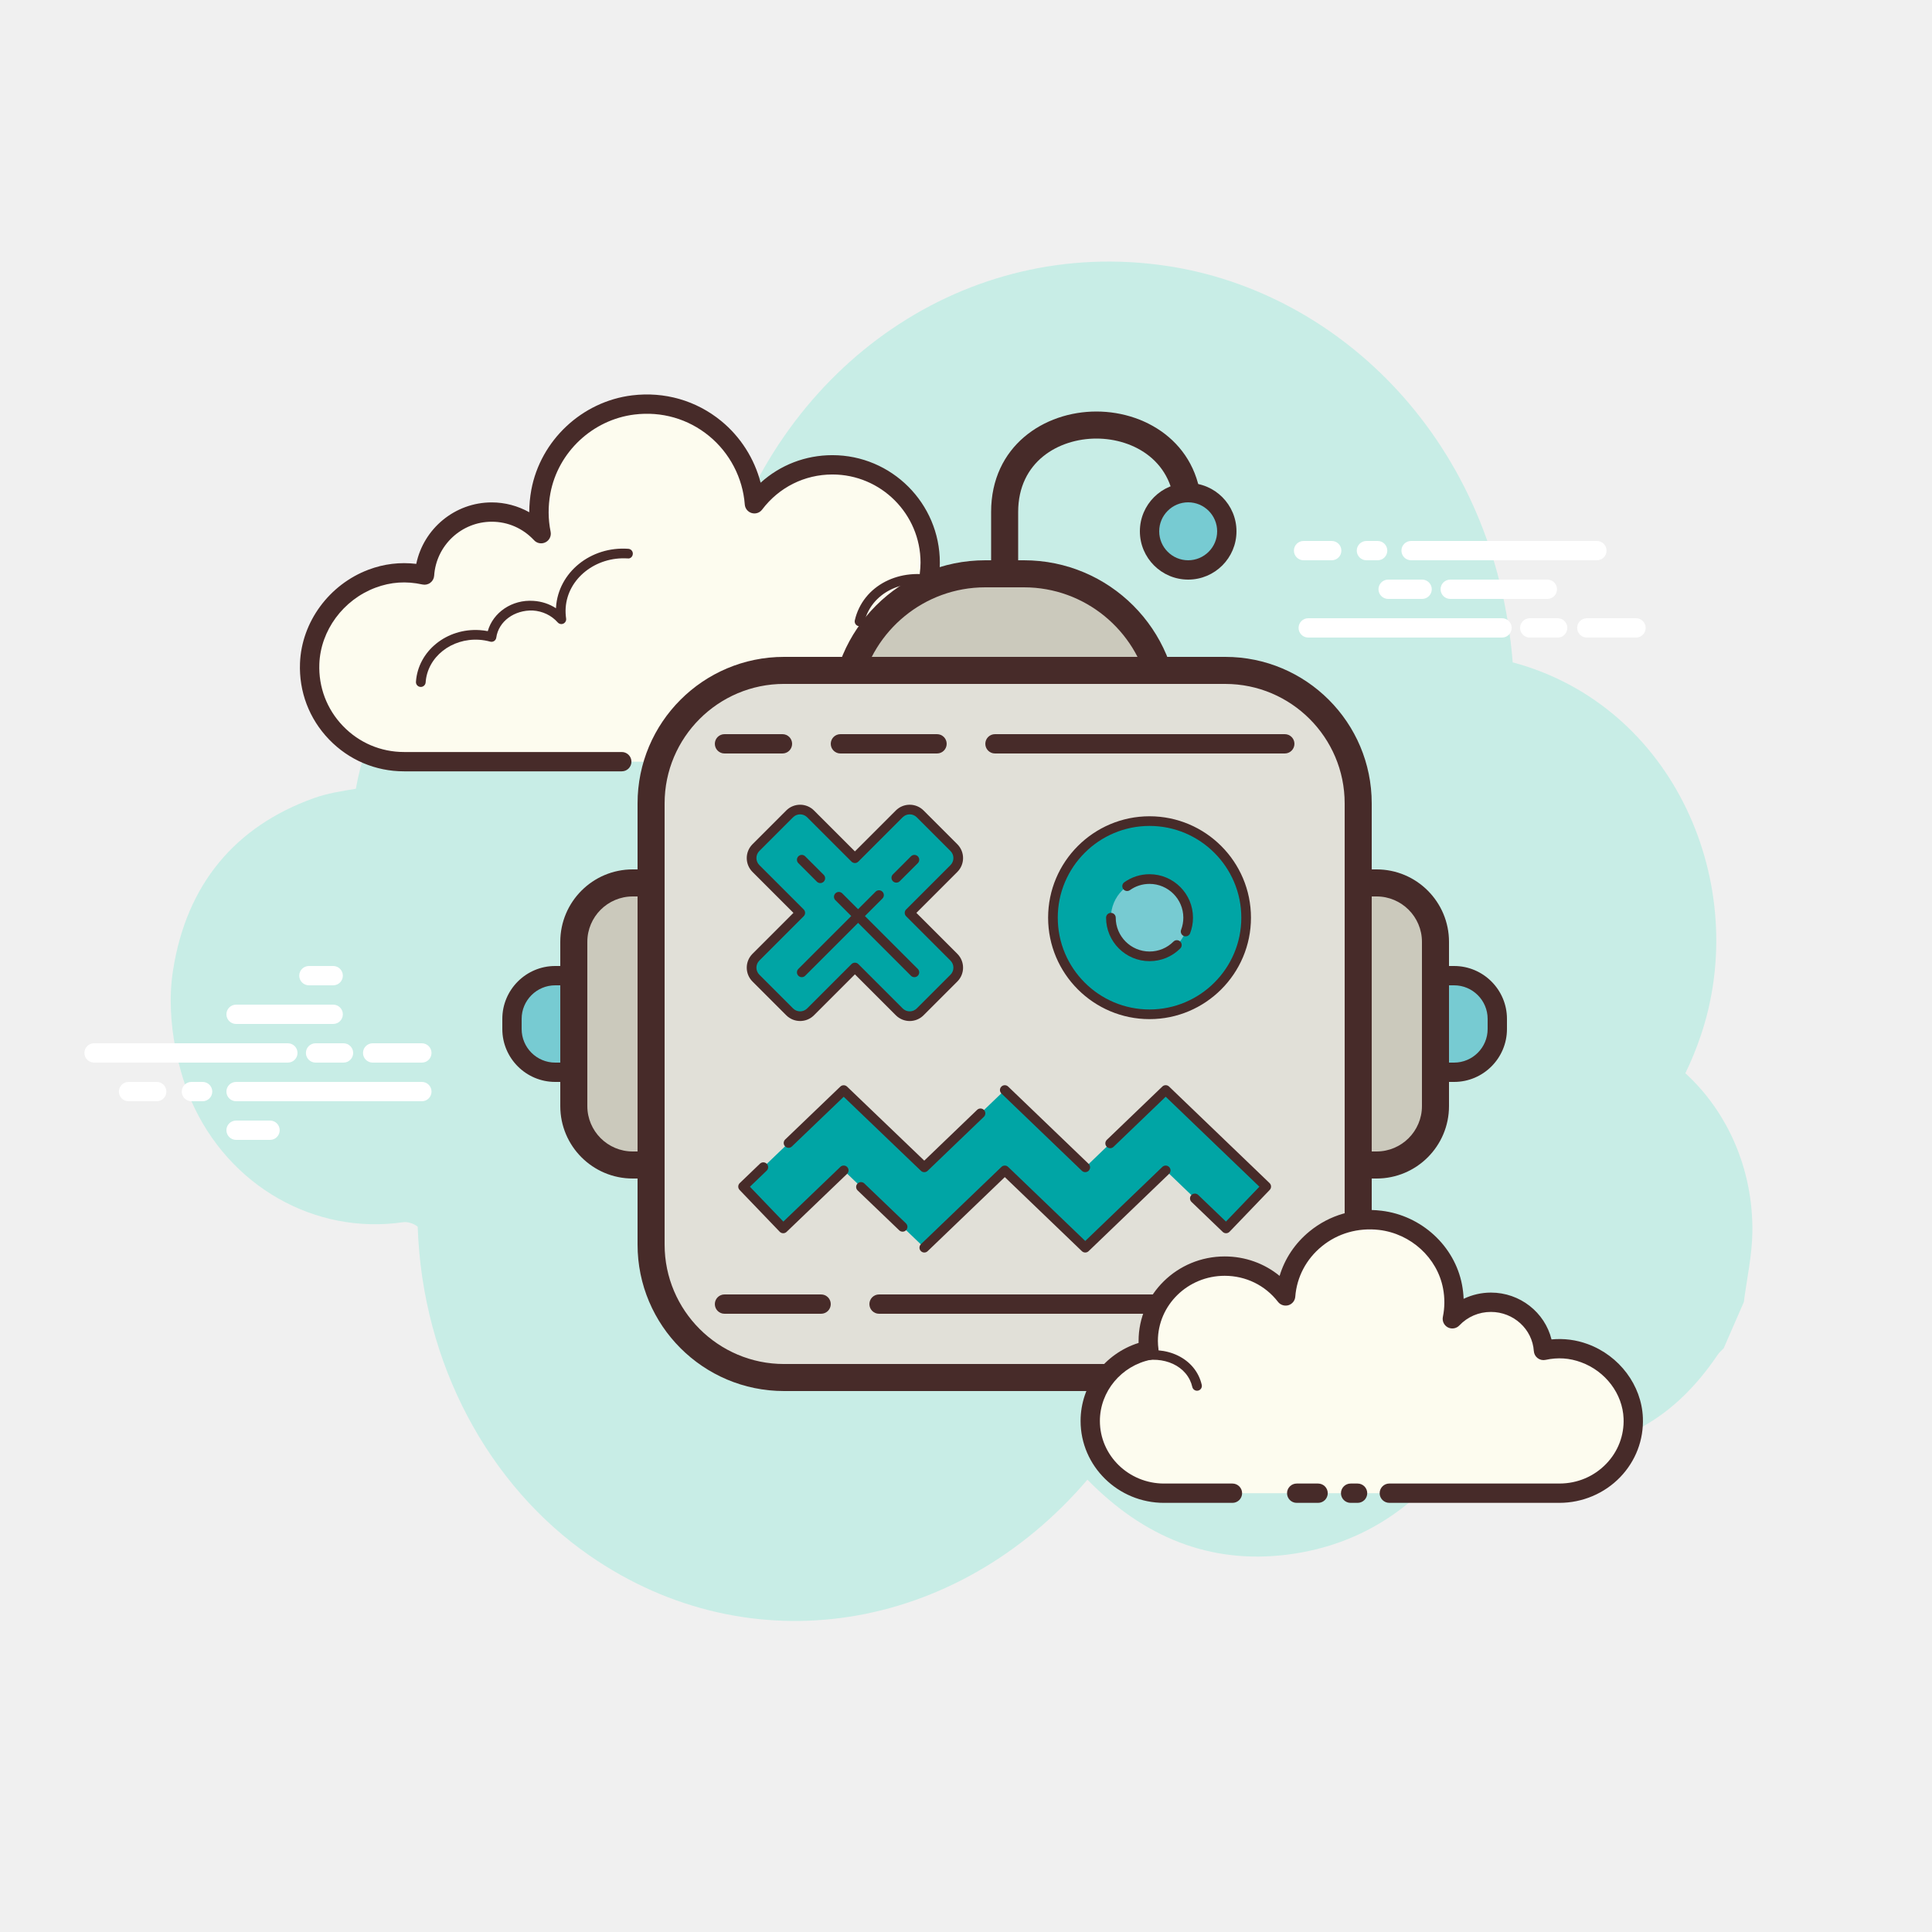
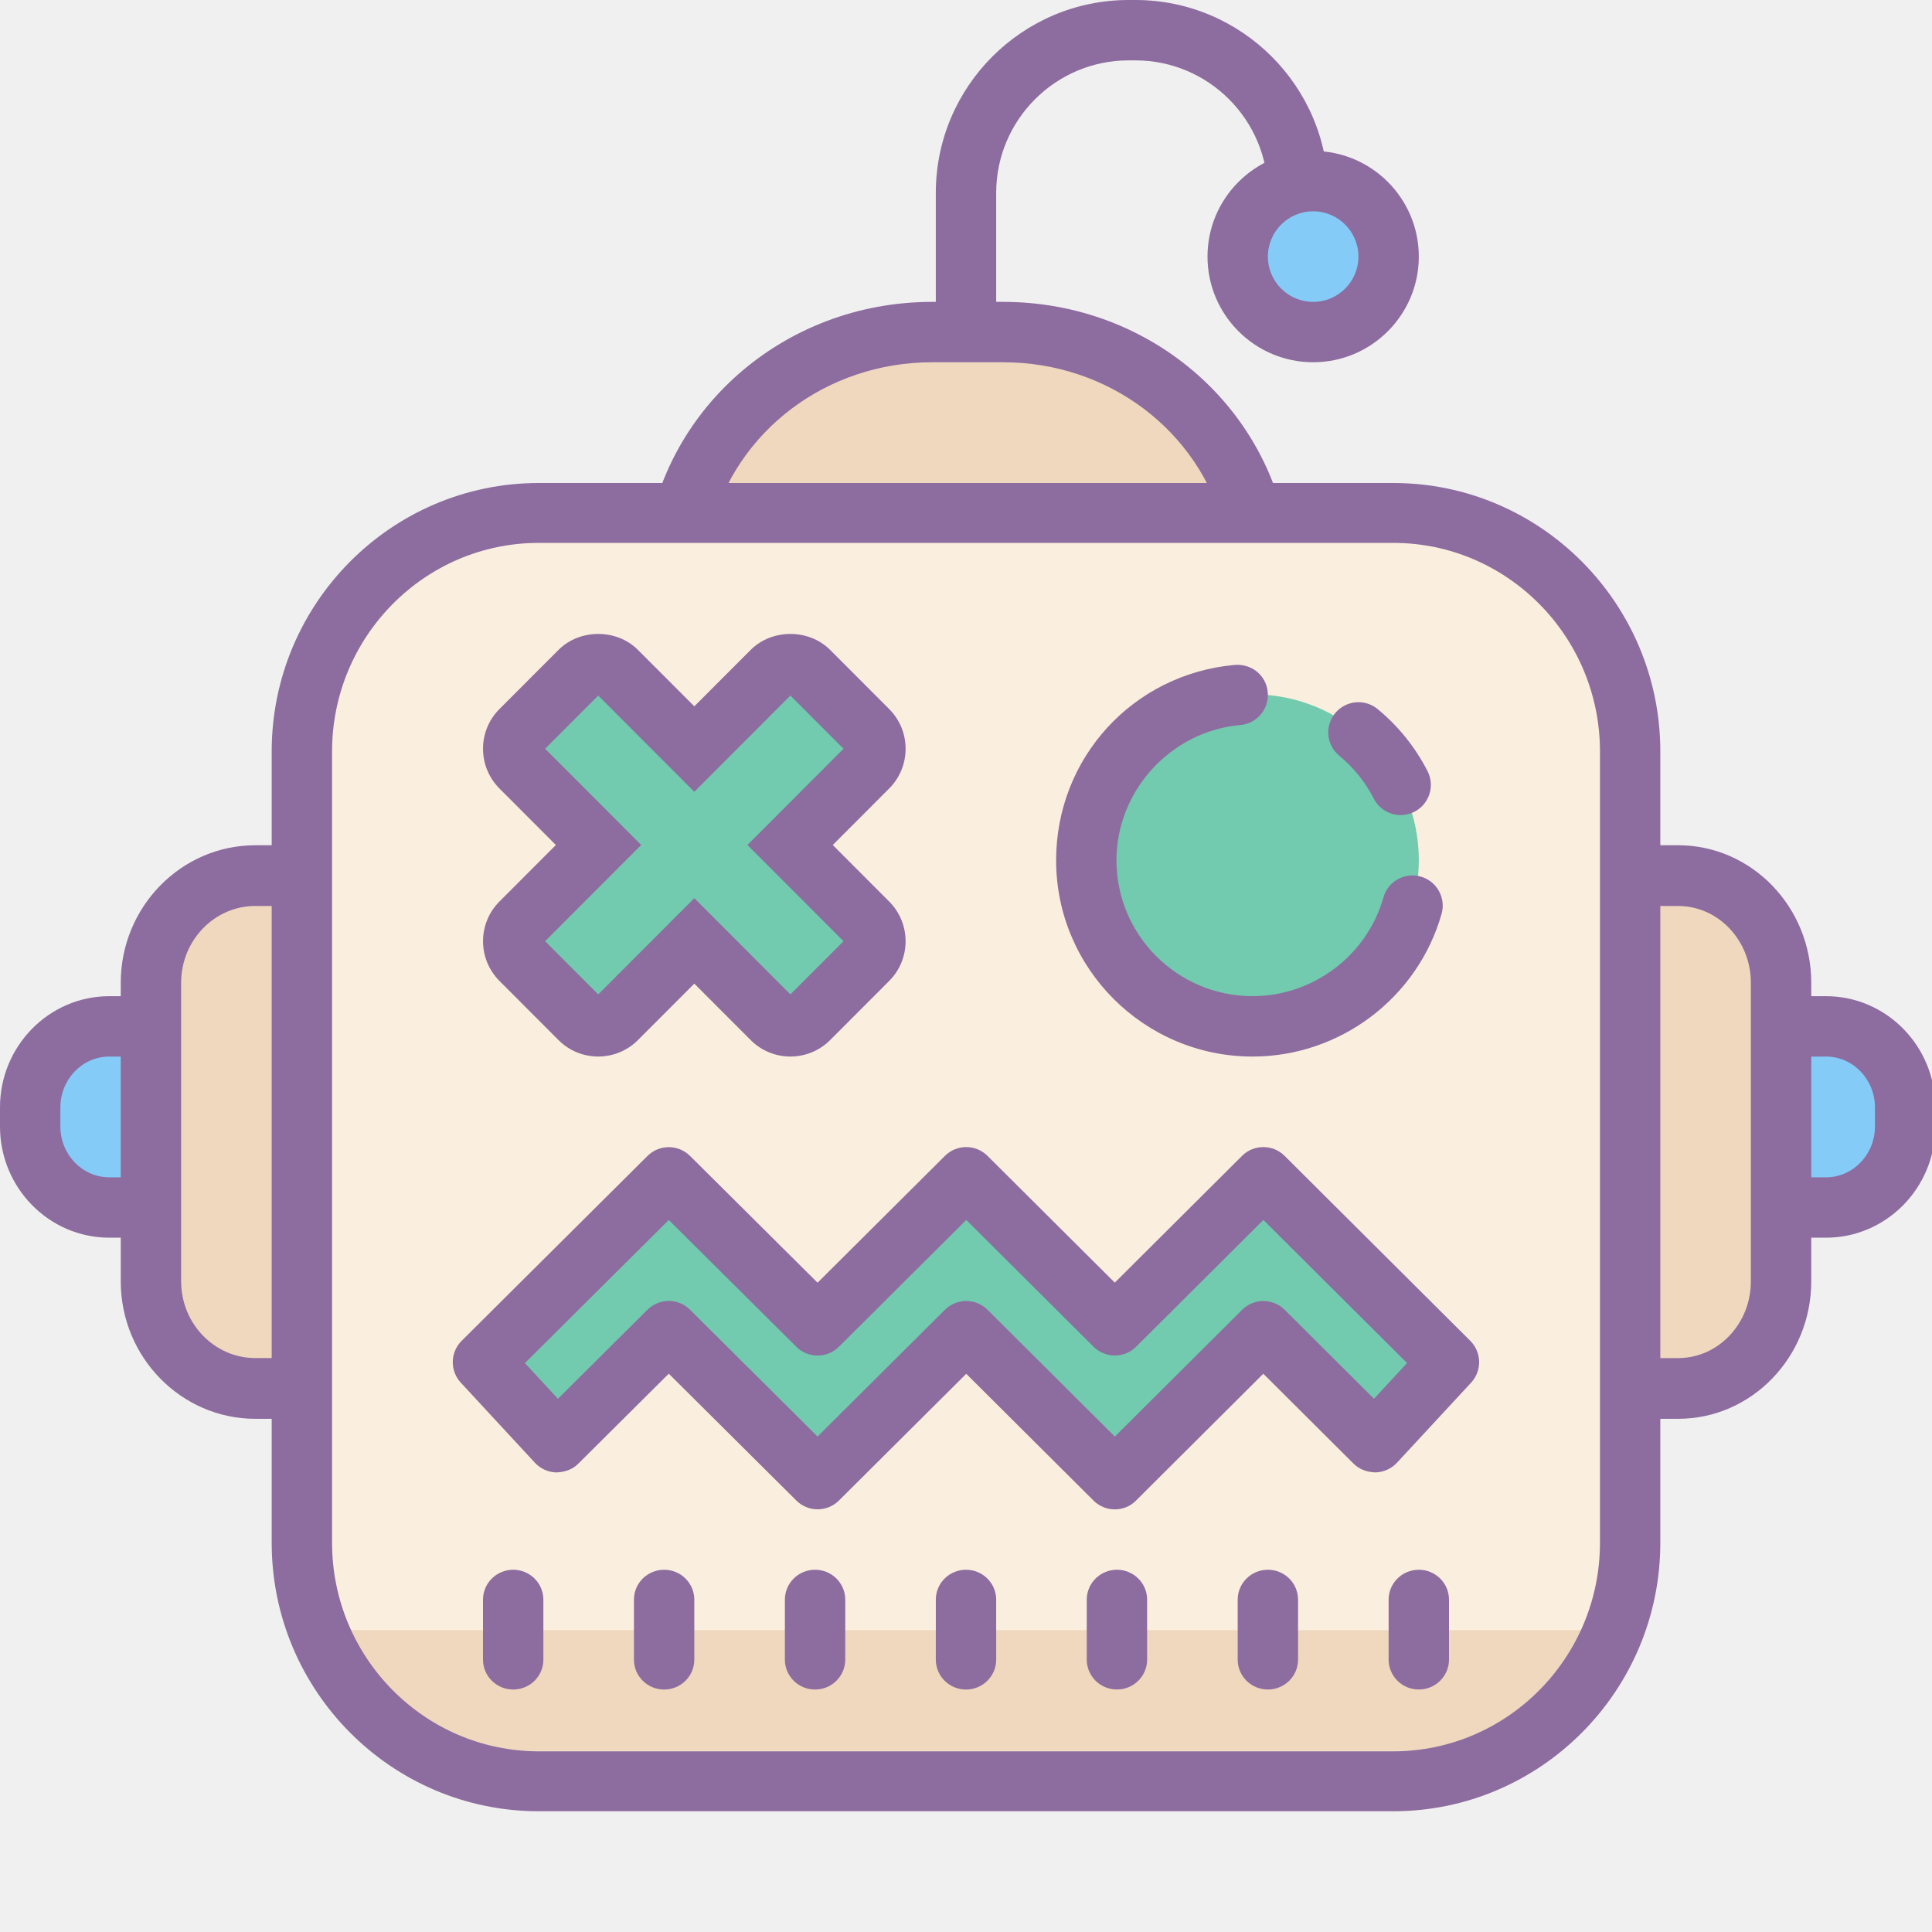
- <svg xmlns="http://www.w3.org/2000/svg" viewBox="0 0 100 100">
-   <path fill="#c8ede6" d="M87.234,55.551c0.3-0.616,0.566-1.264,0.796-1.943c2.633-7.77-1.349-17.078-9.733-19.325 C77.391,22.9,69.391,15.09,60.356,13.758c-10.341-1.525-19.814,5.044-22.966,15.485c-3.799-1.346-7.501-1.182-10.99,0.857 c-1.583,0.732-3.031,1.812-4.33,3.233c-1.907,2.086-3.147,4.719-3.652,7.495c-0.748,0.118-1.483,0.236-2.176,0.484 c-4.04,1.449-6.589,4.431-7.288,8.923c-0.435,2.797,0.443,5.587,0.933,6.714c1.935,4.455,6.422,6.98,10.981,6.312 c0.227-0.033,0.557,0.069,0.752,0.233c0.241,7.12,3.698,13.417,8.884,17.014c8.321,5.772,19.027,3.994,25.781-3.921 c2.894,2.96,6.338,4.398,10.384,3.876c4.023-0.519,7.147-2.739,9.426-6.349c1.053,0.283,2.051,0.691,3.083,0.804 c4.042,0.442,7.297-1.184,9.732-4.8c0.083-0.124,0.203-0.219,0.306-0.328c0.348-0.798,0.696-1.596,1.044-2.394 c0.155-1.211,0.429-2.423,0.443-3.632C90.742,60.508,89.411,57.54,87.234,55.551z" />
-   <path fill="#fdfcef" d="M35.337,39.423c0,0,11.691,0,11.762,0c2.7,0,4.888-2.189,4.888-4.889 c0-2.355-1.666-4.321-3.884-4.784c0.026-0.206,0.043-0.415,0.043-0.628c0-2.796-2.267-5.063-5.063-5.063 c-1.651,0-3.113,0.794-4.037,2.017c-0.236-3.113-3.017-5.514-6.27-5.116c-2.379,0.291-4.346,2.13-4.784,4.486 c-0.14,0.756-0.126,1.489,0.014,2.177c-0.638-0.687-1.546-1.119-2.557-1.119c-1.85,0-3.361,1.441-3.48,3.261 c-0.84-0.186-1.754-0.174-2.717,0.188c-1.84,0.691-3.15,2.423-3.227,4.387c-0.109,2.789,2.12,5.085,4.885,5.085 c0.21,0,0.948,0,1.118,0h10.151" />
-   <path fill="#472b29" d="M47.099,39.923H35.337c-0.276,0-0.5-0.224-0.5-0.5s0.224-0.5,0.5-0.5h11.762 c2.42,0,4.389-1.969,4.389-4.389c0-2.066-1.466-3.873-3.486-4.295c-0.255-0.053-0.426-0.293-0.394-0.552 c0.023-0.186,0.039-0.374,0.039-0.565c0-2.517-2.047-4.563-4.562-4.563c-1.438,0-2.765,0.663-3.638,1.818 c-0.125,0.166-0.338,0.237-0.54,0.178c-0.199-0.059-0.342-0.234-0.357-0.441c-0.104-1.377-0.779-2.671-1.85-3.549 c-1.083-0.888-2.456-1.282-3.86-1.109c-2.166,0.266-3.956,1.943-4.353,4.081c-0.124,0.667-0.12,1.335,0.013,1.986 c0.044,0.22-0.062,0.442-0.262,0.544c-0.2,0.104-0.443,0.06-0.595-0.104c-0.575-0.618-1.353-0.959-2.19-0.959 c-1.569,0-2.878,1.228-2.981,2.794c-0.01,0.146-0.082,0.279-0.199,0.366c-0.117,0.089-0.268,0.12-0.408,0.089 c-0.841-0.185-1.637-0.132-2.433,0.167c-1.669,0.627-2.835,2.209-2.903,3.938c-0.047,1.207,0.387,2.35,1.221,3.218 c0.835,0.869,1.959,1.348,3.164,1.348h11.269c0.276,0,0.5,0.224,0.5,0.5s-0.224,0.5-0.5,0.5H20.912 c-1.479,0-2.858-0.588-3.884-1.654c-1.025-1.066-1.558-2.469-1.5-3.95c0.083-2.126,1.51-4.069,3.55-4.835 c0.8-0.301,1.626-0.398,2.468-0.299c0.377-1.822,1.998-3.182,3.905-3.182c0.684,0,1.354,0.18,1.944,0.51 c0-0.386,0.035-0.772,0.106-1.159c0.477-2.562,2.621-4.573,5.215-4.891c1.679-0.205,3.32,0.266,4.616,1.328 c1.003,0.823,1.716,1.951,2.038,3.193c1.012-0.916,2.319-1.426,3.714-1.426c3.067,0,5.562,2.496,5.562,5.563 c0,0.083-0.002,0.166-0.007,0.248c2.254,0.673,3.848,2.776,3.848,5.164C52.488,37.507,50.071,39.923,47.099,39.923z" />
-   <path fill="#fdfcef" d="M32.504,28.655c-1.808-0.119-3.365,1.13-3.476,2.789c-0.014,0.206-0.005,0.409,0.025,0.606 c-0.349-0.394-0.865-0.661-1.458-0.7c-1.085-0.071-2.022,0.645-2.158,1.62c-0.197-0.054-0.403-0.09-0.616-0.104 c-1.582-0.104-2.944,0.989-3.042,2.441" />
-   <path fill="#472b29" d="M21.78,35.556c-0.006,0-0.012,0-0.017-0.001c-0.138-0.009-0.242-0.128-0.233-0.266 c0.107-1.587,1.588-2.789,3.308-2.674c0.137,0.009,0.273,0.026,0.409,0.053c0.274-0.968,1.256-1.645,2.366-1.567 c0.425,0.027,0.823,0.159,1.164,0.382c0-0.019,0.002-0.037,0.003-0.056c0.12-1.795,1.787-3.16,3.742-3.021 c0.138,0.009,0.242,0.128,0.233,0.266s-0.124,0.255-0.266,0.232c-1.651-0.105-3.108,1.037-3.21,2.557 c-0.012,0.184-0.004,0.37,0.023,0.553c0.017,0.109-0.041,0.217-0.141,0.264s-0.219,0.022-0.293-0.061 c-0.323-0.365-0.78-0.584-1.287-0.617c-0.951-0.034-1.775,0.556-1.894,1.404c-0.01,0.071-0.05,0.135-0.11,0.175 c-0.06,0.039-0.133,0.051-0.204,0.032c-0.187-0.051-0.377-0.083-0.567-0.097c-1.44-0.092-2.687,0.896-2.775,2.209 C22.02,35.455,21.91,35.556,21.78,35.556z" />
-   <path fill="#fdfcef" d="M49.079,30.323c-1.699-0.801-3.664-0.234-4.389,1.267c-0.09,0.186-0.157,0.379-0.201,0.574" />
-   <path fill="#472b29" d="M44.489,32.414c-0.018,0-0.037-0.002-0.056-0.006c-0.134-0.031-0.219-0.165-0.188-0.3 c0.049-0.217,0.123-0.428,0.219-0.627c0.783-1.621,2.902-2.239,4.721-1.385c0.125,0.06,0.179,0.208,0.12,0.333 c-0.059,0.126-0.209,0.176-0.333,0.12c-1.574-0.744-3.394-0.227-4.058,1.149c-0.08,0.165-0.141,0.34-0.182,0.521 C44.706,32.336,44.603,32.414,44.489,32.414z" />
-   <path fill="#fff" d="M14.899,55H4.869c-0.276,0-0.5-0.224-0.5-0.5s0.224-0.5,0.5-0.5h10.03c0.276,0,0.5,0.224,0.5,0.5 S15.176,55,14.899,55z M18.28,54.5c0-0.276-0.224-0.5-0.5-0.5h-1.446c-0.276,0-0.5,0.224-0.5,0.5s0.224,0.5,0.5,0.5h1.446 C18.057,55,18.28,54.776,18.28,54.5z M22.335,54.5c0-0.276-0.224-0.5-0.5-0.5h-2.546c-0.276,0-0.5,0.224-0.5,0.5s0.224,0.5,0.5,0.5 h2.546C22.112,55,22.335,54.776,22.335,54.5z M22.335,56.5c0-0.276-0.224-0.5-0.5-0.5h-9.616c-0.276,0-0.5,0.224-0.5,0.5 s0.224,0.5,0.5,0.5h9.616C22.112,57,22.335,56.776,22.335,56.5z M10.987,56.5c0-0.276-0.224-0.5-0.5-0.5h-0.58 c-0.276,0-0.5,0.224-0.5,0.5s0.224,0.5,0.5,0.5h0.58C10.763,57,10.987,56.776,10.987,56.5z M8.611,56.5c0-0.276-0.224-0.5-0.5-0.5 H6.654c-0.276,0-0.5,0.224-0.5,0.5s0.224,0.5,0.5,0.5h1.457C8.387,57,8.611,56.776,8.611,56.5z M17.746,52.5 c0-0.276-0.224-0.5-0.5-0.5h-5.027c-0.276,0-0.5,0.224-0.5,0.5s0.224,0.5,0.5,0.5h5.027C17.523,53,17.746,52.776,17.746,52.5z M17.746,50.5c0-0.276-0.224-0.5-0.5-0.5h-1.257c-0.276,0-0.5,0.224-0.5,0.5s0.224,0.5,0.5,0.5h1.257 C17.523,51,17.746,50.776,17.746,50.5z M14.477,58.5c0-0.276-0.224-0.5-0.5-0.5h-1.758c-0.276,0-0.5,0.224-0.5,0.5 s0.224,0.5,0.5,0.5h1.758C14.254,59,14.477,58.776,14.477,58.5z" />
-   <path fill="#fff" d="M77.744,33h-10.03c-0.276,0-0.5-0.224-0.5-0.5s0.224-0.5,0.5-0.5h10.031c0.276,0,0.5,0.224,0.5,0.5 S78.021,33,77.744,33z M81.125,32.5c0-0.276-0.224-0.5-0.5-0.5h-1.446c-0.276,0-0.5,0.224-0.5,0.5s0.224,0.5,0.5,0.5h1.446 C80.902,33,81.125,32.776,81.125,32.5z M85.18,32.5c0-0.276-0.224-0.5-0.5-0.5h-2.546c-0.276,0-0.5,0.224-0.5,0.5 s0.224,0.5,0.5,0.5h2.546C84.956,33,85.18,32.776,85.18,32.5z M83.154,28.5c0-0.276-0.224-0.5-0.5-0.5h-9.616 c-0.276,0-0.5,0.224-0.5,0.5s0.224,0.5,0.5,0.5h9.616C82.93,29,83.154,28.776,83.154,28.5z M71.806,28.5c0-0.276-0.224-0.5-0.5-0.5 h-0.58c-0.276,0-0.5,0.224-0.5,0.5s0.224,0.5,0.5,0.5h0.58C71.583,29,71.806,28.776,71.806,28.5z M69.429,28.5 c0-0.276-0.224-0.5-0.5-0.5h-1.456c-0.276,0-0.5,0.224-0.5,0.5s0.224,0.5,0.5,0.5h1.456C69.206,29,69.429,28.776,69.429,28.5z M80.591,30.5c0-0.276-0.224-0.5-0.5-0.5h-5.027c-0.276,0-0.5,0.224-0.5,0.5s0.224,0.5,0.5,0.5h5.027 C80.367,31,80.591,30.776,80.591,30.5z M80.591,28.5c0-0.276-0.224-0.5-0.5-0.5h-1.257c-0.276,0-0.5,0.224-0.5,0.5 s0.224,0.5,0.5,0.5h1.257C80.367,29,80.591,28.776,80.591,28.5z M74.108,30.5c0-0.276-0.224-0.5-0.5-0.5H71.85 c-0.276,0-0.5,0.224-0.5,0.5s0.224,0.5,0.5,0.5h1.758C73.885,31,74.108,30.776,74.108,30.5z" />
-   <path fill="#77cbd2" d="M35.264,55.5h-6.528c-1.235,0-2.236-1.001-2.236-2.236v-0.528c0-1.235,1.001-2.236,2.236-2.236 h6.528c1.235,0,2.236,1.001,2.236,2.236v0.528C37.5,54.499,36.499,55.5,35.264,55.5z" />
-   <path fill="#472b29" d="M35.264,56h-6.527C27.228,56,26,54.772,26,53.264v-0.527C26,51.228,27.228,50,28.736,50h6.527 C36.772,50,38,51.228,38,52.736v0.527C38,54.772,36.772,56,35.264,56z M28.736,51C27.779,51,27,51.779,27,52.736v0.527 C27,54.221,27.779,55,28.736,55h6.527C36.221,55,37,54.221,37,53.264v-0.527C37,51.779,36.221,51,35.264,51H28.736z" />
-   <path fill="#77cbd2" d="M75.264,55.5h-6.528c-1.235,0-2.236-1.001-2.236-2.236v-0.528c0-1.235,1.001-2.236,2.236-2.236 h6.528c1.235,0,2.236,1.001,2.236,2.236v0.528C77.5,54.499,76.499,55.5,75.264,55.5z" />
-   <path fill="#472b29" d="M75.264,56h-6.527C67.228,56,66,54.772,66,53.264v-0.527C66,51.228,67.228,50,68.736,50h6.527 C76.772,50,78,51.228,78,52.736v0.527C78,54.772,76.772,56,75.264,56z M68.736,51C67.779,51,67,51.779,67,52.736v0.527 C67,54.221,67.779,55,68.736,55h6.527C76.221,55,77,54.221,77,53.264v-0.527C77,51.779,76.221,51,75.264,51H68.736z" />
-   <path fill="#472b29" d="M52.7,33.5h-1.4v-7c0-3.414,2.742-5.2,5.45-5.2s5.45,1.786,5.45,5.2h-1.4c0-2.611-2.1-3.8-4.05-3.8 s-4.05,1.188-4.05,3.8V33.5z" />
-   <path fill="#cbc9bc" d="M67.7,60.3V45.7h3.55c1.682,0,3.05,1.368,3.05,3.05v8.5c0,1.682-1.368,3.05-3.05,3.05H67.7z" />
-   <path fill="#472b29" d="M71.25,46.4c1.296,0,2.35,1.054,2.35,2.35v8.5c0,1.296-1.054,2.35-2.35,2.35H68.4V46.4H71.25 M71.25,45H67v16h4.25c2.071,0,3.75-1.679,3.75-3.75v-8.5C75,46.679,73.321,45,71.25,45L71.25,45z" />
-   <path fill="#cbc9bc" d="M43.733,36.3c0.354-3.698,3.478-6.6,7.267-6.6h2c3.789,0,6.913,2.901,7.267,6.6H43.733z" />
-   <path fill="#472b29" d="M53,30.4c3.159,0,5.807,2.231,6.451,5.2H44.549c0.644-2.969,3.292-5.2,6.451-5.2H53 M53,29h-2 c-4.418,0-8,3.582-8,8h18C61,32.582,57.418,29,53,29L53,29z" />
-   <path fill="#cbc9bc" d="M32.75,60.3c-1.682,0-3.05-1.368-3.05-3.05v-8.5c0-1.682,1.368-3.05,3.05-3.05h3.55v14.6H32.75z" />
-   <path fill="#472b29" d="M35.6,46.4v13.2h-2.85c-1.296,0-2.35-1.054-2.35-2.35v-8.5c0-1.296,1.054-2.35,2.35-2.35H35.6 M37,45h-4.25C30.679,45,29,46.679,29,48.75v8.5c0,2.071,1.679,3.75,3.75,3.75H37V45L37,45z" />
-   <path fill="#e1e0d8" d="M40.583,71.3c-3.795,0-6.883-3.088-6.883-6.883V41.583c0-3.795,3.088-6.883,6.883-6.883h22.834 c3.795,0,6.883,3.088,6.883,6.883v22.834c0,3.795-3.088,6.883-6.883,6.883H40.583z" />
-   <path fill="#472b29" d="M63.417,35.4c3.41,0,6.183,2.774,6.183,6.184v22.833c0,3.41-2.774,6.184-6.183,6.184H40.583 c-3.41,0-6.183-2.774-6.183-6.184V41.583c0-3.41,2.774-6.184,6.183-6.184H63.417 M63.417,34H40.583C36.395,34,33,37.395,33,41.583 v22.833C33,68.605,36.395,72,40.583,72h22.833C67.605,72,71,68.605,71,64.417V41.583C71,37.395,67.605,34,63.417,34L63.417,34z" />
-   <polygon fill="#00a5a5" points="56.172,64.58 52.008,60.58 47.842,64.579 43.67,60.578 40.538,63.582 38.462,61.418 43.67,56.422 47.841,60.421 52.008,56.42 56.172,60.42 60.336,56.42 65.539,61.418 63.461,63.582 60.336,60.58" />
-   <path fill="#472b29" d="M40.538,63.832c-0.065,0-0.131-0.025-0.181-0.077l-2.076-2.164c-0.096-0.1-0.092-0.258,0.008-0.354 l1.047-1.005c0.098-0.094,0.256-0.093,0.354,0.008c0.096,0.1,0.092,0.258-0.008,0.354l-0.866,0.831l1.73,1.804l2.951-2.831 c0.099-0.094,0.257-0.093,0.354,0.008c0.096,0.1,0.092,0.258-0.008,0.354l-3.132,3.004C40.663,63.809,40.601,63.832,40.538,63.832z" />
-   <path fill="#472b29" d="M46.718,63.751c-0.063,0-0.125-0.023-0.173-0.069l-2.154-2.065c-0.1-0.096-0.104-0.254-0.008-0.354 c0.096-0.101,0.256-0.102,0.354-0.008l2.154,2.065c0.1,0.096,0.104,0.254,0.008,0.354C46.85,63.726,46.783,63.751,46.718,63.751z" />
-   <path fill="#472b29" d="M56.172,64.83c-0.063,0-0.125-0.023-0.173-0.069l-3.991-3.834l-3.993,3.833 c-0.098,0.095-0.256,0.095-0.354-0.008c-0.096-0.1-0.092-0.258,0.008-0.354l4.166-3.999c0.096-0.092,0.25-0.092,0.346,0 l3.991,3.834l3.991-3.834c0.099-0.094,0.257-0.093,0.354,0.008c0.096,0.1,0.092,0.258-0.008,0.354l-4.164,4 C56.297,64.807,56.234,64.83,56.172,64.83z" />
-   <path fill="#472b29" d="M63.461,63.832c-0.063,0-0.125-0.023-0.173-0.069l-1.616-1.552c-0.1-0.096-0.104-0.254-0.008-0.354 c0.099-0.101,0.257-0.102,0.354-0.008l1.437,1.379l1.731-1.804l-4.85-4.658l-2.7,2.594c-0.098,0.095-0.256,0.094-0.354-0.008 c-0.096-0.1-0.092-0.258,0.008-0.354l2.873-2.76c0.096-0.092,0.25-0.092,0.346,0l5.203,4.998c0.1,0.096,0.104,0.254,0.008,0.354 l-2.078,2.164C63.592,63.807,63.526,63.832,63.461,63.832z" />
-   <path fill="#472b29" d="M56.172,60.67c-0.063,0-0.125-0.023-0.173-0.069l-4.164-4c-0.1-0.096-0.104-0.254-0.008-0.354 c0.098-0.101,0.256-0.101,0.354-0.008l4.164,4c0.1,0.096,0.104,0.254,0.008,0.354C56.303,60.645,56.237,60.67,56.172,60.67z" />
-   <path fill="#472b29" d="M47.841,60.671c-0.063,0-0.125-0.023-0.173-0.069l-3.998-3.833l-2.682,2.572 c-0.098,0.095-0.256,0.095-0.354-0.008c-0.096-0.1-0.092-0.258,0.008-0.354l2.854-2.738c0.096-0.092,0.25-0.092,0.346,0 l3.998,3.833l2.737-2.629c0.099-0.094,0.257-0.093,0.354,0.008c0.096,0.1,0.092,0.258-0.008,0.354l-2.91,2.795 C47.966,60.647,47.903,60.671,47.841,60.671z" />
-   <circle cx="59.5" cy="47.5" r="5" fill="#00a5a5" />
-   <path fill="#472b29" d="M59.5,52.75c-2.895,0-5.25-2.355-5.25-5.25s2.355-5.25,5.25-5.25s5.25,2.355,5.25,5.25 S62.395,52.75,59.5,52.75z M59.5,42.75c-2.619,0-4.75,2.131-4.75,4.75s2.131,4.75,4.75,4.75s4.75-2.131,4.75-4.75 S62.119,42.75,59.5,42.75z" />
-   <circle cx="59.5" cy="47.5" r="2" fill="#77cbd2" />
-   <path fill="#472b29" d="M61.368,48.466c-0.029,0-0.06-0.005-0.089-0.017c-0.129-0.049-0.194-0.193-0.145-0.322 c0.076-0.201,0.115-0.412,0.115-0.627c0-0.965-0.785-1.75-1.75-1.75c-0.366,0-0.717,0.111-1.013,0.322 c-0.112,0.081-0.27,0.055-0.349-0.058c-0.081-0.113-0.055-0.269,0.058-0.349c0.382-0.272,0.833-0.416,1.304-0.416 c1.24,0,2.25,1.01,2.25,2.25c0,0.276-0.05,0.547-0.148,0.805C61.563,48.404,61.469,48.466,61.368,48.466z" />
-   <path fill="#472b29" d="M59.5,49.75c-1.24,0-2.25-1.01-2.25-2.25c0-0.138,0.112-0.25,0.25-0.25s0.25,0.112,0.25,0.25 c0,0.965,0.785,1.75,1.75,1.75c0.468,0,0.907-0.182,1.237-0.513c0.097-0.098,0.255-0.098,0.354,0c0.098,0.098,0.098,0.256,0,0.354 C60.667,49.516,60.102,49.75,59.5,49.75z" />
-   <path fill="#00a5a5" d="M49.374,43.874l-1.747-1.747c-0.298-0.298-0.782-0.298-1.081,0l-2.296,2.296l-2.296-2.296 c-0.298-0.298-0.782-0.298-1.081,0l-1.747,1.747c-0.298,0.298-0.298,0.782,0,1.081l2.296,2.296l-2.296,2.296 c-0.298,0.298-0.298,0.782,0,1.081l1.747,1.747c0.298,0.298,0.782,0.298,1.081,0l2.296-2.296l2.296,2.296 c0.298,0.298,0.782,0.298,1.081,0l1.747-1.747c0.298-0.298,0.298-0.782,0-1.081l-2.296-2.296l2.296-2.296 C49.672,44.656,49.672,44.172,49.374,43.874z" />
-   <path fill="#472b29" d="M47.086,52.848c-0.26,0-0.52-0.1-0.717-0.297l-2.119-2.119l-2.119,2.119 c-0.395,0.395-1.039,0.395-1.434,0l-1.748-1.748c-0.396-0.396-0.396-1.038,0-1.434l2.119-2.119l-2.119-2.119 c-0.396-0.396-0.396-1.038,0-1.434l1.748-1.748c0.395-0.395,1.039-0.395,1.434,0l2.119,2.119l2.119-2.119 c0.395-0.395,1.039-0.395,1.434,0l1.748,1.748c0.396,0.396,0.396,1.038,0,1.434l-2.119,2.119l2.119,2.119 c0.396,0.396,0.396,1.038,0,1.434l-1.748,1.748C47.605,52.748,47.346,52.848,47.086,52.848z M44.25,49.828 c0.064,0,0.128,0.024,0.177,0.073l2.296,2.296c0.201,0.201,0.525,0.201,0.727,0l1.748-1.748c0.2-0.2,0.2-0.526,0-0.727 l-2.296-2.296c-0.098-0.098-0.098-0.256,0-0.354l2.296-2.296c0.2-0.2,0.2-0.526,0-0.727l-1.748-1.748 c-0.201-0.201-0.525-0.201-0.727,0l-2.296,2.296c-0.098,0.098-0.256,0.098-0.354,0l-2.296-2.296c-0.201-0.201-0.525-0.201-0.727,0 l-1.748,1.748c-0.2,0.2-0.2,0.526,0,0.727l2.296,2.296c0.098,0.098,0.098,0.256,0,0.354l-2.296,2.296c-0.2,0.2-0.2,0.526,0,0.727 l1.748,1.748c0.201,0.201,0.525,0.201,0.727,0l2.296-2.296C44.122,49.853,44.186,49.828,44.25,49.828z" />
+ <svg xmlns="http://www.w3.org/2000/svg" viewBox="0 0 64 64">
+   <path fill="#85cbf8" d="M11.27,40H3.62C2.173,40,1,38.799,1,37.317v-0.634C1,35.201,2.173,34,3.62,34h7.65 c1.447,0,2.62,1.201,2.62,2.683v0.634C13.891,38.799,12.718,40,11.27,40z" />
+   <path fill="#8d6c9f" d="M11.271,41H3.62C1.624,41,0,39.348,0,37.317v-0.634C0,34.652,1.624,33,3.62,33h7.65 c1.996,0,3.62,1.652,3.62,3.683v0.634C14.891,39.348,13.267,41,11.271,41z M3.62,35C2.727,35,2,35.755,2,36.683v0.634 C2,38.245,2.727,39,3.62,39h7.65c0.894,0,1.62-0.755,1.62-1.683v-0.634c0-0.928-0.727-1.683-1.62-1.683H3.62z" />
+   <path fill="#85cbf8" d="M60.49,40h-7.65c-1.447,0-2.62-1.201-2.62-2.683v-0.634c0-1.482,1.173-2.683,2.62-2.683h7.65 c1.447,0,2.62,1.201,2.62,2.683v0.634C63.11,38.799,61.937,40,60.49,40z" />
+   <path fill="#8d6c9f" d="M60.49,41h-7.65c-1.996,0-3.62-1.652-3.62-3.683v-0.634c0-2.031,1.624-3.683,3.62-3.683h7.65 c1.996,0,3.62,1.652,3.62,3.683v0.634C64.11,39.348,62.486,41,60.49,41z M52.84,35c-0.894,0-1.62,0.755-1.62,1.683v0.634 c0,0.928,0.727,1.683,1.62,1.683h7.65c0.894,0,1.62-0.755,1.62-1.683v-0.634c0-0.928-0.727-1.683-1.62-1.683H52.84z" />
+   <path fill="#efd8be" d="M51.626,46.271V29.376h3.966c1.879,0,3.408,1.583,3.408,3.529v9.836 c0,1.946-1.528,3.529-3.408,3.529H51.626z" />
+   <path fill="#8d6c9f" d="M55.592,47h-4.966V28h4.966C58.023,28,60,30.043,60,32.554v9.891C60,44.957,58.023,47,55.592,47z M52.626,44.989h2.966c1.328,0,2.408-1.141,2.408-2.543v-9.891c0-1.402-1.08-2.543-2.408-2.543h-2.966V44.989z" />
+   <path fill="#efd8be" d="M22.367,18.498C22.782,14.297,26.443,11,30.883,11h2.344c4.44,0,8.101,3.296,8.516,7.498H22.367z" />
+   <path fill="#8d6c9f" d="M42.847,19.498H21.264l0.108-1.098c0.473-4.789,4.562-8.4,9.511-8.4h2.344 c4.95,0,9.039,3.611,9.511,8.4L42.847,19.498z M23.558,17.498h16.996C39.724,14.297,36.752,12,33.227,12h-2.344 C27.359,12,24.387,14.297,23.558,17.498z" />
+   <path fill="#efd8be" d="M8.459,46.271C6.551,46.271,5,44.688,5,42.741v-9.836c0-1.946,1.551-3.529,3.459-3.529h4.026 v16.895L8.459,46.271z" />
+   <path fill="#8d6c9f" d="M13.484,47H8.459C6,47,4,44.957,4,42.446v-9.891C4,30.043,6,28,8.459,28h5.025V47z M8.459,30.011 C7.103,30.011,6,31.152,6,32.554v9.891c0,1.402,1.103,2.543,2.459,2.543h3.025V30.011H8.459z" />
+   <path fill="#faefde" d="M17.966,59C13.574,59,10,55.427,10,51.035V24.611c0-4.392,3.574-7.965,7.966-7.965h28.741 c4.392,0,7.966,3.573,7.966,7.965v26.424c0,4.392-3.574,7.965-7.966,7.965H17.966z" />
+   <polygon fill="#efd8be" points="51,58 13,58 10,54 54,54" />
+   <path fill="#8d6c9f" d="M46.154,60H17.846C12.968,60,9,56.011,9,51.107V24.893C9,19.989,12.968,16,17.846,16h28.309 C51.032,16,55,19.989,55,24.893v26.213C55,56.011,51.032,60,46.154,60z M17.846,17.984c-3.775,0-6.846,3.1-6.846,6.909v26.213 c0,3.81,3.071,6.909,6.846,6.909h28.309c3.775,0,6.846-3.1,6.846-6.909V24.893c0-3.81-3.071-6.909-6.846-6.909H17.846z" />
+   <polygon fill="#72caaf" points="36.93,49 32.009,44.098 27.085,48.999 22.155,44.096 18.453,47.777 16,45.125 22.155,39.002 27.084,43.903 32.009,39 36.93,43.902 41.851,39 48,45.125 45.544,47.777 41.851,44.098" />
+   <path fill="#8d6c9f" d="M36.93,50c-0.255,0-0.511-0.097-0.706-0.292l-4.216-4.199l-4.217,4.198 c-0.39,0.387-1.021,0.388-1.411,0l-4.226-4.202l-2.996,2.98c-0.192,0.191-0.435,0.28-0.726,0.291 c-0.271-0.006-0.529-0.122-0.713-0.321l-2.454-2.652c-0.366-0.395-0.353-1.009,0.029-1.388l6.155-6.123 c0.39-0.388,1.02-0.388,1.41,0l4.224,4.199l4.219-4.201c0.39-0.389,1.021-0.389,1.411,0l4.216,4.199l4.215-4.199 c0.39-0.389,1.021-0.389,1.411,0l6.149,6.125c0.381,0.38,0.394,0.993,0.028,1.388l-2.456,2.652 c-0.185,0.199-0.442,0.314-0.714,0.32c-0.279-0.007-0.533-0.1-0.726-0.292l-2.987-2.976l-4.215,4.199 C37.441,49.903,37.186,50,36.93,50z M32.009,43.098c0.255,0,0.511,0.097,0.706,0.292l4.216,4.199l4.215-4.199 c0.39-0.389,1.021-0.389,1.411,0l2.958,2.947l1.096-1.184l-4.76-4.741l-4.215,4.199c-0.39,0.389-1.021,0.389-1.411,0 l-4.216-4.199l-4.219,4.201c-0.389,0.388-1.02,0.389-1.411,0l-4.225-4.2l-4.766,4.741l1.094,1.183l2.966-2.95 c0.39-0.388,1.021-0.388,1.41,0l4.225,4.201l4.218-4.199C31.499,43.195,31.753,43.098,32.009,43.098z" />
+   <ellipse cx="41.492" cy="28.5" fill="#72caaf" rx="5.508" ry="5.5" />
+   <path fill="#8d6c9f" d="M41.493,35c-3.588,0-6.508-2.916-6.508-6.5c0-3.392,2.548-6.175,5.927-6.475 c0.567-0.037,1.036,0.358,1.084,0.908c0.049,0.55-0.358,1.036-0.908,1.084c-2.301,0.204-4.104,2.173-4.104,4.482 c0,2.481,2.022,4.5,4.508,4.5c2.008,0,3.792-1.346,4.337-3.272c0.151-0.532,0.704-0.839,1.235-0.689 c0.531,0.15,0.84,0.703,0.69,1.234C46.966,33.056,44.391,35,41.493,35z" />
+   <path fill="#8d6c9f" d="M46.4,27c-0.364,0-0.714-0.199-0.891-0.544c-0.281-0.549-0.667-1.029-1.146-1.424 c-0.426-0.352-0.485-0.982-0.134-1.408c0.352-0.426,0.982-0.485,1.408-0.134c0.69,0.57,1.246,1.262,1.652,2.055 c0.251,0.491,0.057,1.094-0.435,1.346C46.709,26.964,46.554,27,46.4,27z" />
+   <path fill="#72caaf" d="M28.749,24.196l-1.96-1.963c-0.334-0.335-0.877-0.335-1.213,0L23,24.813l-2.576-2.58 c-0.334-0.335-0.877-0.335-1.213,0l-1.96,1.963c-0.334,0.335-0.334,0.879,0,1.215l2.576,2.58l-2.576,2.58 c-0.334,0.335-0.334,0.879,0,1.215l1.96,1.963c0.334,0.335,0.877,0.335,1.213,0L23,31.169l2.576,2.58 c0.334,0.335,0.877,0.335,1.213,0l1.96-1.963c0.334-0.335,0.334-0.879,0-1.215l-2.576-2.58l2.576-2.58 C29.084,25.075,29.084,24.531,28.749,24.196z" />
+   <path fill="#8d6c9f" d="M19.816,34.999c-0.476,0-0.951-0.181-1.312-0.542l-1.96-1.964c-0.724-0.727-0.723-1.905,0-2.628 l1.87-1.873l-1.871-1.874c-0.723-0.726-0.723-1.904,0-2.628l1.96-1.963c0.704-0.703,1.927-0.702,2.628,0L23,23.398l1.869-1.871 c0.704-0.703,1.927-0.702,2.628,0l1.96,1.963c0.723,0.724,0.723,1.902,0.001,2.627l-1.872,1.875l1.871,1.874 c0.723,0.726,0.722,1.904,0,2.627l-1.96,1.963c-0.726,0.725-1.905,0.724-2.627,0L23,32.584l-1.869,1.871 C20.768,34.818,20.292,34.999,19.816,34.999z M23,29.753l3.183,3.188l1.76-1.762l-3.183-3.188l3.183-3.188l-1.76-1.762L23,26.229 l-3.183-3.188l-1.76,1.762l3.183,3.188l-3.183,3.188l1.76,1.762L23,29.753z" />
+   <path fill="#8d6c9f" d="M32,11c-0.552,0-1-0.448-1-1V6.389C31,2.866,33.866,0,37.389,0h0.223C41.134,0,44,2.866,44,6.389 c0,0.552-0.448,1-1,1s-1-0.448-1-1C42,3.969,40.031,2,37.611,2h-0.223C34.969,2,33,3.969,33,6.389V10C33,10.552,32.552,11,32,11z" />
  <g>
-     <circle cx="61.5" cy="27.5" r="2" fill="#77cbd2" />
-     <path fill="#472b29" d="M61.5,30c-1.379,0-2.5-1.121-2.5-2.5s1.121-2.5,2.5-2.5s2.5,1.121,2.5,2.5S62.879,30,61.5,30z M61.5,26c-0.827,0-1.5,0.673-1.5,1.5s0.673,1.5,1.5,1.5s1.5-0.673,1.5-1.5S62.327,26,61.5,26z" />
+     <circle cx="43.5" cy="8.5" r="2.5" fill="#85cbf8" />
+     <path fill="#8d6c9f" d="M43.5,12c-1.93,0-3.5-1.57-3.5-3.5S41.57,5,43.5,5S47,6.57,47,8.5S45.43,12,43.5,12z M43.5,7 C42.673,7,42,7.673,42,8.5s0.673,1.5,1.5,1.5S45,9.327,45,8.5S44.327,7,43.5,7z" />
  </g>
  <g>
-     <path fill="#472b29" d="M47.328,50.578c-0.064,0-0.128-0.024-0.177-0.073l-3.911-3.911c-0.098-0.098-0.098-0.256,0-0.354 s0.256-0.098,0.354,0l3.911,3.911c0.098,0.098,0.098,0.256,0,0.354C47.456,50.554,47.393,50.578,47.328,50.578z" />
-   </g>
-   <g>
-     <path fill="#472b29" d="M42.458,45.708c-0.064,0-0.128-0.024-0.177-0.073l-0.958-0.958c-0.098-0.098-0.098-0.256,0-0.354 s0.256-0.098,0.354,0l0.958,0.958c0.098,0.098,0.098,0.256,0,0.354C42.586,45.684,42.522,45.708,42.458,45.708z" />
-   </g>
-   <g>
-     <path fill="#472b29" d="M46.394,45.685c-0.064,0-0.128-0.024-0.177-0.073c-0.098-0.098-0.098-0.256,0-0.354l0.935-0.935 c0.098-0.098,0.256-0.098,0.354,0s0.098,0.256,0,0.354l-0.935,0.935C46.521,45.66,46.458,45.685,46.394,45.685z" />
-   </g>
-   <g>
-     <path fill="#472b29" d="M41.5,50.578c-0.064,0-0.128-0.024-0.177-0.073c-0.098-0.098-0.098-0.256,0-0.354l3.997-3.997 c0.098-0.098,0.256-0.098,0.354,0s0.098,0.256,0,0.354l-3.997,3.997C41.628,50.554,41.564,50.578,41.5,50.578z" />
-   </g>
-   <g>
-     <path fill="#472b29" d="M48.5,39h-5c-0.276,0-0.5-0.224-0.5-0.5s0.224-0.5,0.5-0.5h5c0.276,0,0.5,0.224,0.5,0.5 S48.776,39,48.5,39z" />
-   </g>
-   <g>
-     <path fill="#472b29" d="M40.5,39h-3c-0.276,0-0.5-0.224-0.5-0.5s0.224-0.5,0.5-0.5h3c0.276,0,0.5,0.224,0.5,0.5 S40.776,39,40.5,39z" />
-   </g>
-   <g>
-     <path fill="#472b29" d="M66.5,39h-15c-0.276,0-0.5-0.224-0.5-0.5s0.224-0.5,0.5-0.5h15c0.276,0,0.5,0.224,0.5,0.5 S66.776,39,66.5,39z" />
-   </g>
-   <g>
-     <path fill="#472b29" d="M42.5,68h-5c-0.276,0-0.5-0.224-0.5-0.5s0.224-0.5,0.5-0.5h5c0.276,0,0.5,0.224,0.5,0.5 S42.776,68,42.5,68z" />
-   </g>
-   <g>
-     <path fill="#472b29" d="M66.5,68h-3c-0.276,0-0.5-0.224-0.5-0.5s0.224-0.5,0.5-0.5h3c0.276,0,0.5,0.224,0.5,0.5 S66.776,68,66.5,68z" />
-   </g>
-   <g>
-     <path fill="#472b29" d="M60.5,68h-15c-0.276,0-0.5-0.224-0.5-0.5s0.224-0.5,0.5-0.5h15c0.276,0,0.5,0.224,0.5,0.5 S60.776,68,60.5,68z" />
-   </g>
-   <g>
-     <path fill="#fdfcef" d="M71.908,77.287h7.934c0.133,0,0.71,0,0.874,0c2.161,0,3.903-1.756,3.818-3.889 c-0.06-1.503-1.084-2.828-2.522-3.356c-0.752-0.276-1.466-0.285-2.123-0.143c-0.093-1.392-1.274-2.494-2.72-2.494 c-0.79,0-1.5,0.331-1.998,0.856c0.109-0.526,0.121-1.087,0.011-1.665c-0.342-1.802-1.88-3.208-3.739-3.431 c-2.542-0.305-4.715,1.532-4.9,3.913c-0.722-0.936-1.865-1.543-3.155-1.543c-2.185,0-3.957,1.734-3.957,3.873 c0,0.163,0.014,0.322,0.034,0.48c-1.733,0.355-3.035,1.858-3.035,3.66c0,2.065,1.711,3.739,3.821,3.739c0.023,0,1.657,0,3.54,0 M69.908,77.287h0.36" />
-     <path fill="#472b29" d="M55.931,73.547c0-1.85,1.239-3.483,3.003-4.038c-0.001-0.035-0.001-0.069-0.001-0.103 c0-2.411,1.999-4.373,4.457-4.373c1.056,0,2.051,0.359,2.842,1.007c0.268-0.893,0.798-1.689,1.546-2.302 c1.041-0.853,2.361-1.238,3.726-1.071c2.074,0.248,3.789,1.824,4.17,3.833c0.046,0.243,0.074,0.485,0.083,0.727 c0.437-0.21,0.921-0.323,1.414-0.323c1.506,0,2.791,1.028,3.135,2.424c0.64-0.06,1.27,0.019,1.88,0.244 c1.637,0.602,2.782,2.131,2.849,3.806c0.046,1.149-0.37,2.242-1.173,3.078c-0.813,0.846-1.959,1.331-3.144,1.331h-8.807 c-0.276,0-0.5-0.224-0.5-0.5s0.224-0.5,0.5-0.5h8.807c0.927,0,1.788-0.364,2.423-1.024c0.612-0.637,0.93-1.47,0.895-2.346 c-0.051-1.274-0.933-2.442-2.195-2.905c-0.603-0.223-1.207-0.263-1.846-0.125c-0.142,0.031-0.29-0.002-0.406-0.089 c-0.116-0.088-0.188-0.22-0.198-0.366c-0.076-1.136-1.052-2.027-2.221-2.027c-0.626,0-1.207,0.249-1.635,0.7 c-0.154,0.163-0.397,0.202-0.594,0.1c-0.198-0.104-0.303-0.326-0.258-0.545c0.1-0.482,0.103-0.977,0.009-1.472 c-0.301-1.585-1.661-2.83-3.307-3.027c-1.088-0.126-2.144,0.173-2.973,0.853c-0.804,0.66-1.29,1.584-1.369,2.604 c-0.016,0.206-0.157,0.38-0.355,0.44c-0.198,0.057-0.413-0.01-0.539-0.174c-0.662-0.858-1.668-1.349-2.76-1.349 c-1.906,0-3.457,1.513-3.457,3.373c0,0.142,0.012,0.28,0.03,0.417c0.033,0.26-0.14,0.501-0.396,0.554 c-1.528,0.312-2.636,1.646-2.636,3.17c0,1.786,1.49,3.239,3.321,3.239h3.54c0.276,0,0.5,0.224,0.5,0.5s-0.224,0.5-0.5,0.5h-3.54 C57.868,77.788,55.93,75.886,55.931,73.547z M69.408,77.288c0-0.276,0.224-0.5,0.5-0.5h0.36c0.276,0,0.5,0.224,0.5,0.5 s-0.224,0.5-0.5,0.5h-0.36C69.632,77.788,69.408,77.564,69.408,77.288z" />
-     <g>
-       <path fill="#472b29" d="M61.958,71.984c0.018,0,0.036-0.002,0.055-0.006c0.135-0.03,0.22-0.164,0.189-0.299 c-0.037-0.164-0.094-0.325-0.17-0.479c-0.604-1.224-2.272-1.677-3.722-1.007c-0.125,0.058-0.18,0.206-0.122,0.331 c0.058,0.126,0.207,0.179,0.332,0.122c1.201-0.556,2.577-0.208,3.063,0.774c0.058,0.118,0.102,0.242,0.13,0.367 C61.74,71.905,61.843,71.984,61.958,71.984z" />
-     </g>
-     <g>
-       <path fill="#472b29" d="M67.117,77.788h1.107c0.276,0,0.5-0.224,0.5-0.5s-0.224-0.5-0.5-0.5h-1.107 c-0.276,0-0.5,0.224-0.5,0.5S66.84,77.788,67.117,77.788z" />
-     </g>
+     <path fill="#8d6c9f" d="M47,55.967c0.553,0,1-0.444,1-0.992v-1.984C48,52.444,47.553,52,47,52s-1,0.444-1,0.992v1.984 C46,55.523,46.447,55.967,47,55.967z M42,55.967c0.553,0,1-0.444,1-0.992v-1.984C43,52.444,42.553,52,42,52s-1,0.444-1,0.992 v1.984C41,55.523,41.447,55.967,42,55.967z M37,55.967c0.553,0,1-0.444,1-0.992v-1.984C38,52.444,37.553,52,37,52 s-1,0.444-1,0.992v1.984C36,55.523,36.447,55.967,37,55.967z M32,52c-0.553,0-1,0.444-1,0.992v1.984c0,0.547,0.447,0.992,1,0.992 s1-0.444,1-0.992v-1.984C33,52.444,32.553,52,32,52z M27,52c-0.553,0-1,0.444-1,0.992v1.984c0,0.547,0.447,0.992,1,0.992 s1-0.444,1-0.992v-1.984C28,52.444,27.553,52,27,52z M22,52c-0.553,0-1,0.444-1,0.992v1.984c0,0.547,0.447,0.992,1,0.992 s1-0.444,1-0.992v-1.984C23,52.444,22.553,52,22,52z M17,52c-0.553,0-1,0.444-1,0.992v1.984c0,0.547,0.447,0.992,1,0.992 s1-0.444,1-0.992v-1.984C18,52.444,17.553,52,17,52z" />
  </g>
</svg>
